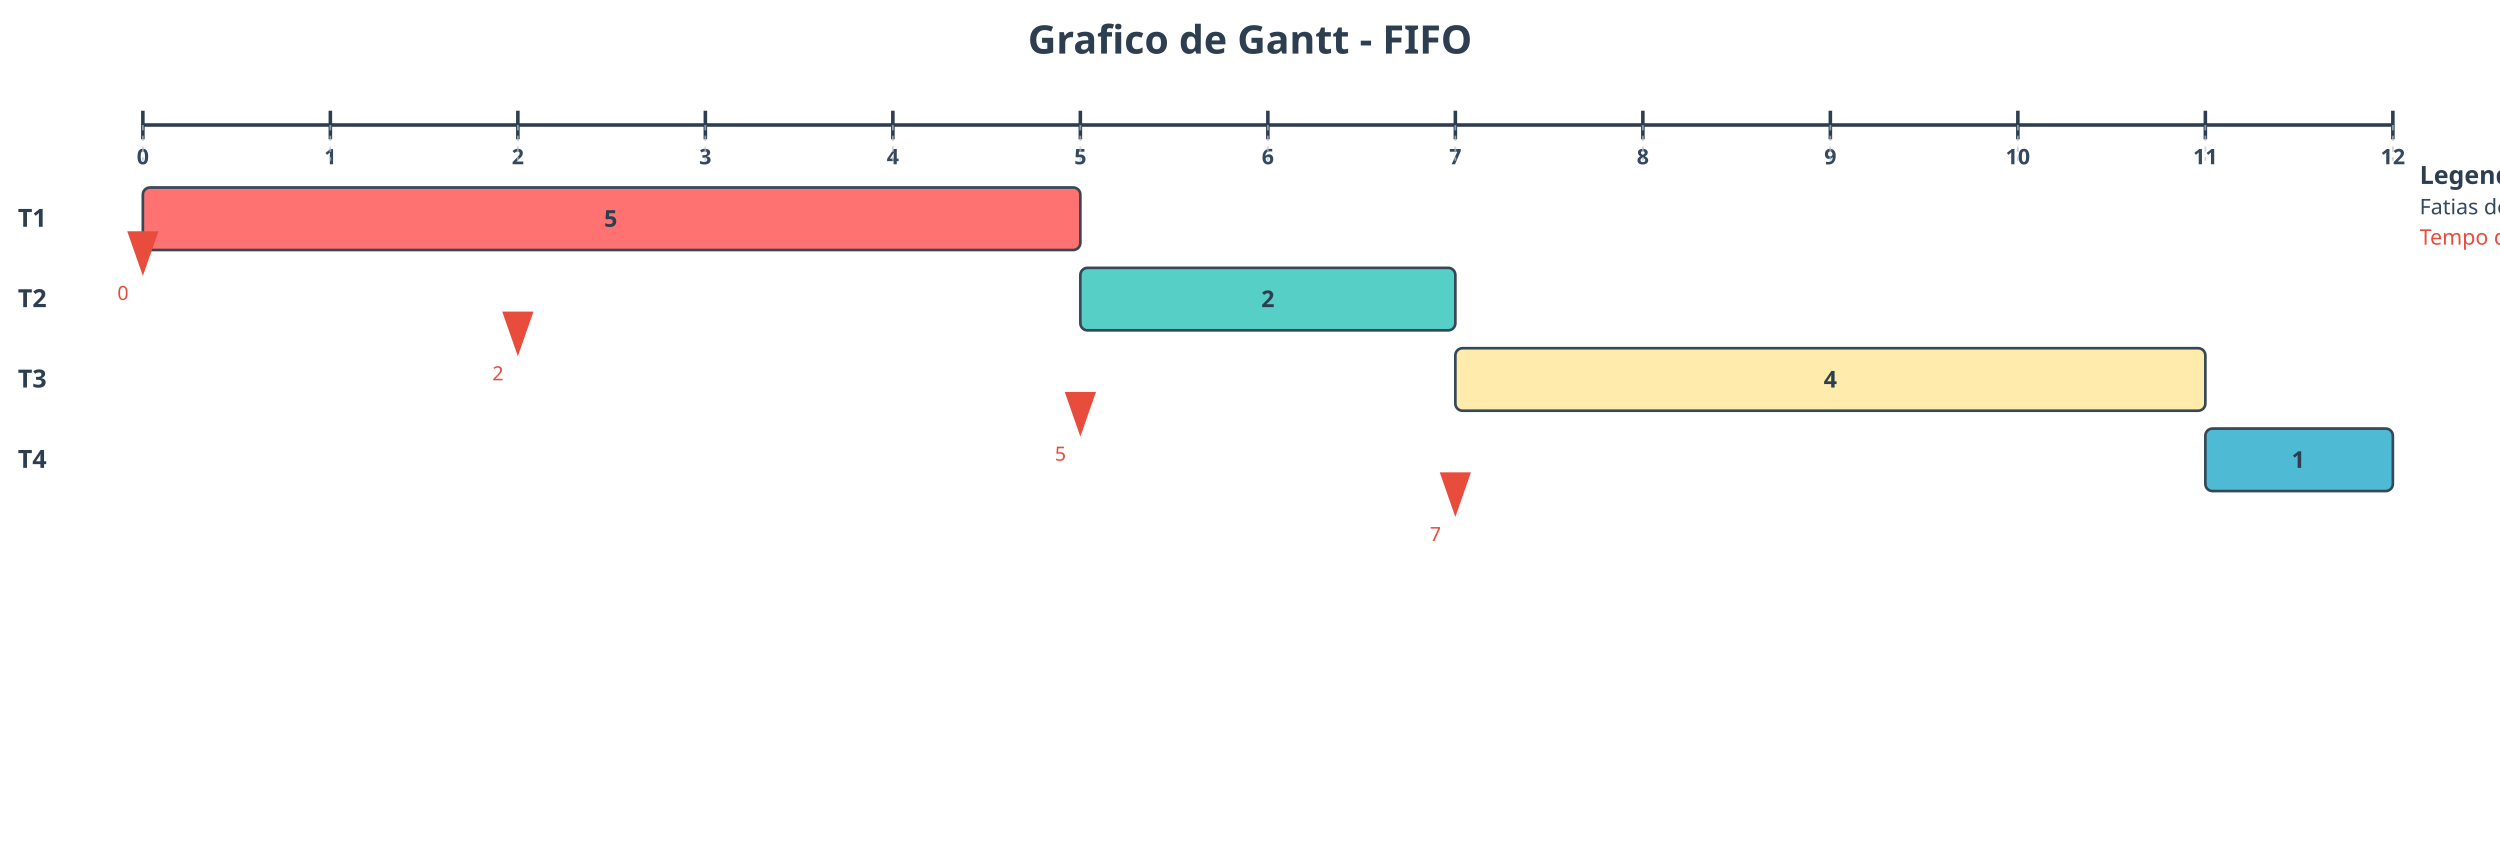
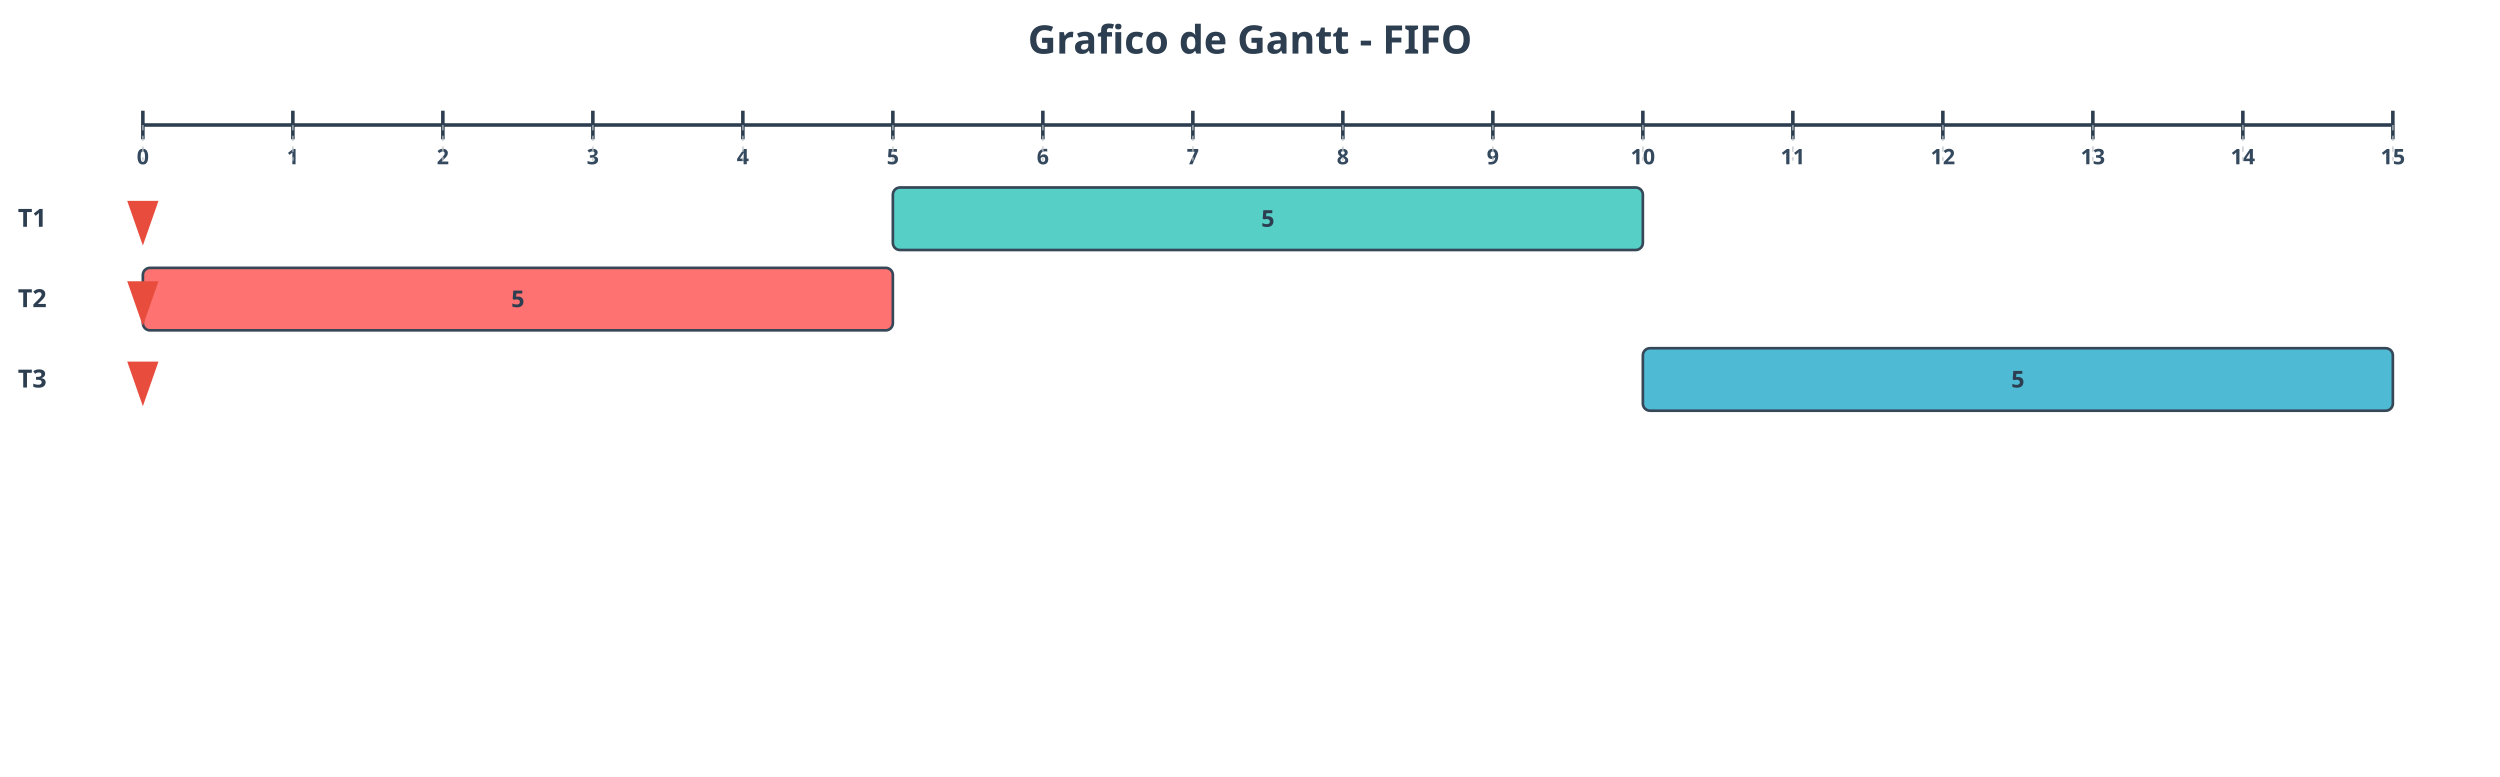
- <svg xmlns="http://www.w3.org/2000/svg" width="1400" height="480">
+ <svg xmlns="http://www.w3.org/2000/svg" width="1400" height="435">
  <defs>
    <style type="text/css">
text { font-family: 'Segoe UI', sans-serif; }
.titulo { font-size: 22px; font-weight: bold; fill: #2c3e50; }
.tempo { font-size: 12px; font-weight: bold; fill: #34495e; }
.tarefa { font-size: 13px; font-weight: bold; fill: #2c3e50; text-anchor: middle; }
.eixo { stroke: #2c3e50; stroke-width: 2; }
.grid { stroke: #bdc3c7; stroke-width: 1; stroke-dasharray: 3,3; opacity: 0.7; }
.ingresso { stroke: #e74c3c; stroke-width: 2.5; stroke-dasharray: 5,5; marker-end: url(#arrow); }
</style>
    <marker id="arrow" markerWidth="10" markerHeight="7" refX="9" refY="3.5" orient="auto">
      <polygon points="0 0, 10 3.5, 0 7" fill="#e74c3c" stroke="none" />
    </marker>
  </defs>
  <text x="700" y="30" class="titulo" text-anchor="middle">Grafico de Gantt - FIFO</text>
  <line x1="80" y1="70" x2="1340" y2="70" class="eixo" />
  <line x1="80" y1="62" x2="80" y2="78" class="eixo" />
  <text x="80" y="92" class="tempo" text-anchor="middle">0</text>
  <line x1="80" y1="70" x2="80" y2="90" class="grid" />
-   <line x1="185" y1="62" x2="185" y2="78" class="eixo" />
-   <text x="185" y="92" class="tempo" text-anchor="middle">1</text>
-   <line x1="185" y1="70" x2="185" y2="90" class="grid" />
-   <line x1="290" y1="62" x2="290" y2="78" class="eixo" />
-   <text x="290" y="92" class="tempo" text-anchor="middle">2</text>
-   <line x1="290" y1="70" x2="290" y2="90" class="grid" />
-   <line x1="395" y1="62" x2="395" y2="78" class="eixo" />
-   <text x="395" y="92" class="tempo" text-anchor="middle">3</text>
-   <line x1="395" y1="70" x2="395" y2="90" class="grid" />
+   <line x1="164" y1="62" x2="164" y2="78" class="eixo" />
+   <text x="164" y="92" class="tempo" text-anchor="middle">1</text>
+   <line x1="164" y1="70" x2="164" y2="90" class="grid" />
+   <line x1="248" y1="62" x2="248" y2="78" class="eixo" />
+   <text x="248" y="92" class="tempo" text-anchor="middle">2</text>
+   <line x1="248" y1="70" x2="248" y2="90" class="grid" />
+   <line x1="332" y1="62" x2="332" y2="78" class="eixo" />
+   <text x="332" y="92" class="tempo" text-anchor="middle">3</text>
+   <line x1="332" y1="70" x2="332" y2="90" class="grid" />
+   <line x1="416" y1="62" x2="416" y2="78" class="eixo" />
+   <text x="416" y="92" class="tempo" text-anchor="middle">4</text>
+   <line x1="416" y1="70" x2="416" y2="90" class="grid" />
  <line x1="500" y1="62" x2="500" y2="78" class="eixo" />
-   <text x="500" y="92" class="tempo" text-anchor="middle">4</text>
+   <text x="500" y="92" class="tempo" text-anchor="middle">5</text>
  <line x1="500" y1="70" x2="500" y2="90" class="grid" />
-   <line x1="605" y1="62" x2="605" y2="78" class="eixo" />
-   <text x="605" y="92" class="tempo" text-anchor="middle">5</text>
-   <line x1="605" y1="70" x2="605" y2="90" class="grid" />
-   <line x1="710" y1="62" x2="710" y2="78" class="eixo" />
-   <text x="710" y="92" class="tempo" text-anchor="middle">6</text>
-   <line x1="710" y1="70" x2="710" y2="90" class="grid" />
-   <line x1="815" y1="62" x2="815" y2="78" class="eixo" />
-   <text x="815" y="92" class="tempo" text-anchor="middle">7</text>
-   <line x1="815" y1="70" x2="815" y2="90" class="grid" />
+   <line x1="584" y1="62" x2="584" y2="78" class="eixo" />
+   <text x="584" y="92" class="tempo" text-anchor="middle">6</text>
+   <line x1="584" y1="70" x2="584" y2="90" class="grid" />
+   <line x1="668" y1="62" x2="668" y2="78" class="eixo" />
+   <text x="668" y="92" class="tempo" text-anchor="middle">7</text>
+   <line x1="668" y1="70" x2="668" y2="90" class="grid" />
+   <line x1="752" y1="62" x2="752" y2="78" class="eixo" />
+   <text x="752" y="92" class="tempo" text-anchor="middle">8</text>
+   <line x1="752" y1="70" x2="752" y2="90" class="grid" />
+   <line x1="836" y1="62" x2="836" y2="78" class="eixo" />
+   <text x="836" y="92" class="tempo" text-anchor="middle">9</text>
+   <line x1="836" y1="70" x2="836" y2="90" class="grid" />
  <line x1="920" y1="62" x2="920" y2="78" class="eixo" />
-   <text x="920" y="92" class="tempo" text-anchor="middle">8</text>
+   <text x="920" y="92" class="tempo" text-anchor="middle">10</text>
  <line x1="920" y1="70" x2="920" y2="90" class="grid" />
-   <line x1="1025" y1="62" x2="1025" y2="78" class="eixo" />
-   <text x="1025" y="92" class="tempo" text-anchor="middle">9</text>
-   <line x1="1025" y1="70" x2="1025" y2="90" class="grid" />
-   <line x1="1130" y1="62" x2="1130" y2="78" class="eixo" />
-   <text x="1130" y="92" class="tempo" text-anchor="middle">10</text>
-   <line x1="1130" y1="70" x2="1130" y2="90" class="grid" />
-   <line x1="1235" y1="62" x2="1235" y2="78" class="eixo" />
-   <text x="1235" y="92" class="tempo" text-anchor="middle">11</text>
-   <line x1="1235" y1="70" x2="1235" y2="90" class="grid" />
+   <line x1="1004" y1="62" x2="1004" y2="78" class="eixo" />
+   <text x="1004" y="92" class="tempo" text-anchor="middle">11</text>
+   <line x1="1004" y1="70" x2="1004" y2="90" class="grid" />
+   <line x1="1088" y1="62" x2="1088" y2="78" class="eixo" />
+   <text x="1088" y="92" class="tempo" text-anchor="middle">12</text>
+   <line x1="1088" y1="70" x2="1088" y2="90" class="grid" />
+   <line x1="1172" y1="62" x2="1172" y2="78" class="eixo" />
+   <text x="1172" y="92" class="tempo" text-anchor="middle">13</text>
+   <line x1="1172" y1="70" x2="1172" y2="90" class="grid" />
+   <line x1="1256" y1="62" x2="1256" y2="78" class="eixo" />
+   <text x="1256" y="92" class="tempo" text-anchor="middle">14</text>
+   <line x1="1256" y1="70" x2="1256" y2="90" class="grid" />
  <line x1="1340" y1="62" x2="1340" y2="78" class="eixo" />
-   <text x="1340" y="92" class="tempo" text-anchor="middle">12</text>
+   <text x="1340" y="92" class="tempo" text-anchor="middle">15</text>
  <line x1="1340" y1="70" x2="1340" y2="90" class="grid" />
  <text x="10" y="127" font-size="14px" font-weight="bold" fill="#2c3e50">T1</text>
-   <rect x="80" y="105" width="525" height="35" rx="4" ry="4" fill="#FF6B6B" stroke="#2c3e50" stroke-width="1.5" opacity="0.95" />
-   <text x="342" y="127" class="tarefa">5</text>
-   <line x1="80" y1="142" x2="80" y2="152" class="ingresso" />
-   <text x="72" y="168" font-size="11px" fill="#e74c3c" text-anchor="end">0</text>
+   <rect x="500" y="105" width="420" height="35" rx="4" ry="4" fill="#4ECDC4" stroke="#2c3e50" stroke-width="1.5" opacity="0.95" />
+   <text x="710" y="127" class="tarefa">5</text>
+   <line x1="80" y1="125" x2="80" y2="135" class="ingresso" />
  <text x="10" y="172" font-size="14px" font-weight="bold" fill="#2c3e50">T2</text>
-   <rect x="605" y="150" width="210" height="35" rx="4" ry="4" fill="#4ECDC4" stroke="#2c3e50" stroke-width="1.5" opacity="0.95" />
-   <text x="710" y="172" class="tarefa">2</text>
-   <line x1="290" y1="187" x2="290" y2="197" class="ingresso" />
-   <text x="282" y="213" font-size="11px" fill="#e74c3c" text-anchor="end">2</text>
+   <rect x="80" y="150" width="420" height="35" rx="4" ry="4" fill="#FF6B6B" stroke="#2c3e50" stroke-width="1.5" opacity="0.95" />
+   <text x="290" y="172" class="tarefa">5</text>
+   <line x1="80" y1="170" x2="80" y2="180" class="ingresso" />
  <text x="10" y="217" font-size="14px" font-weight="bold" fill="#2c3e50">T3</text>
-   <rect x="815" y="195" width="420" height="35" rx="4" ry="4" fill="#FFEAA7" stroke="#2c3e50" stroke-width="1.5" opacity="0.95" />
-   <text x="1025" y="217" class="tarefa">4</text>
-   <line x1="605" y1="232" x2="605" y2="242" class="ingresso" />
-   <text x="597" y="258" font-size="11px" fill="#e74c3c" text-anchor="end">5</text>
-   <text x="10" y="262" font-size="14px" font-weight="bold" fill="#2c3e50">T4</text>
-   <rect x="1235" y="240" width="105" height="35" rx="4" ry="4" fill="#45B7D1" stroke="#2c3e50" stroke-width="1.5" opacity="0.95" />
-   <text x="1287" y="262" class="tarefa">1</text>
-   <line x1="815" y1="277" x2="815" y2="287" class="ingresso" />
-   <text x="807" y="303" font-size="11px" fill="#e74c3c" text-anchor="end">7</text>
-   <text x="1355" y="103" font-size="14px" font-weight="bold" fill="#2c3e50">Legenda:</text>
-   <text x="1355" y="120" font-size="12px" fill="#34495e">Fatias de execucao</text>
-   <text x="1355" y="137" font-size="12px" fill="#e74c3c">Tempo de ingresso</text>
+   <rect x="920" y="195" width="420" height="35" rx="4" ry="4" fill="#45B7D1" stroke="#2c3e50" stroke-width="1.5" opacity="0.95" />
+   <text x="1130" y="217" class="tarefa">5</text>
+   <line x1="80" y1="215" x2="80" y2="225" class="ingresso" />
</svg>
